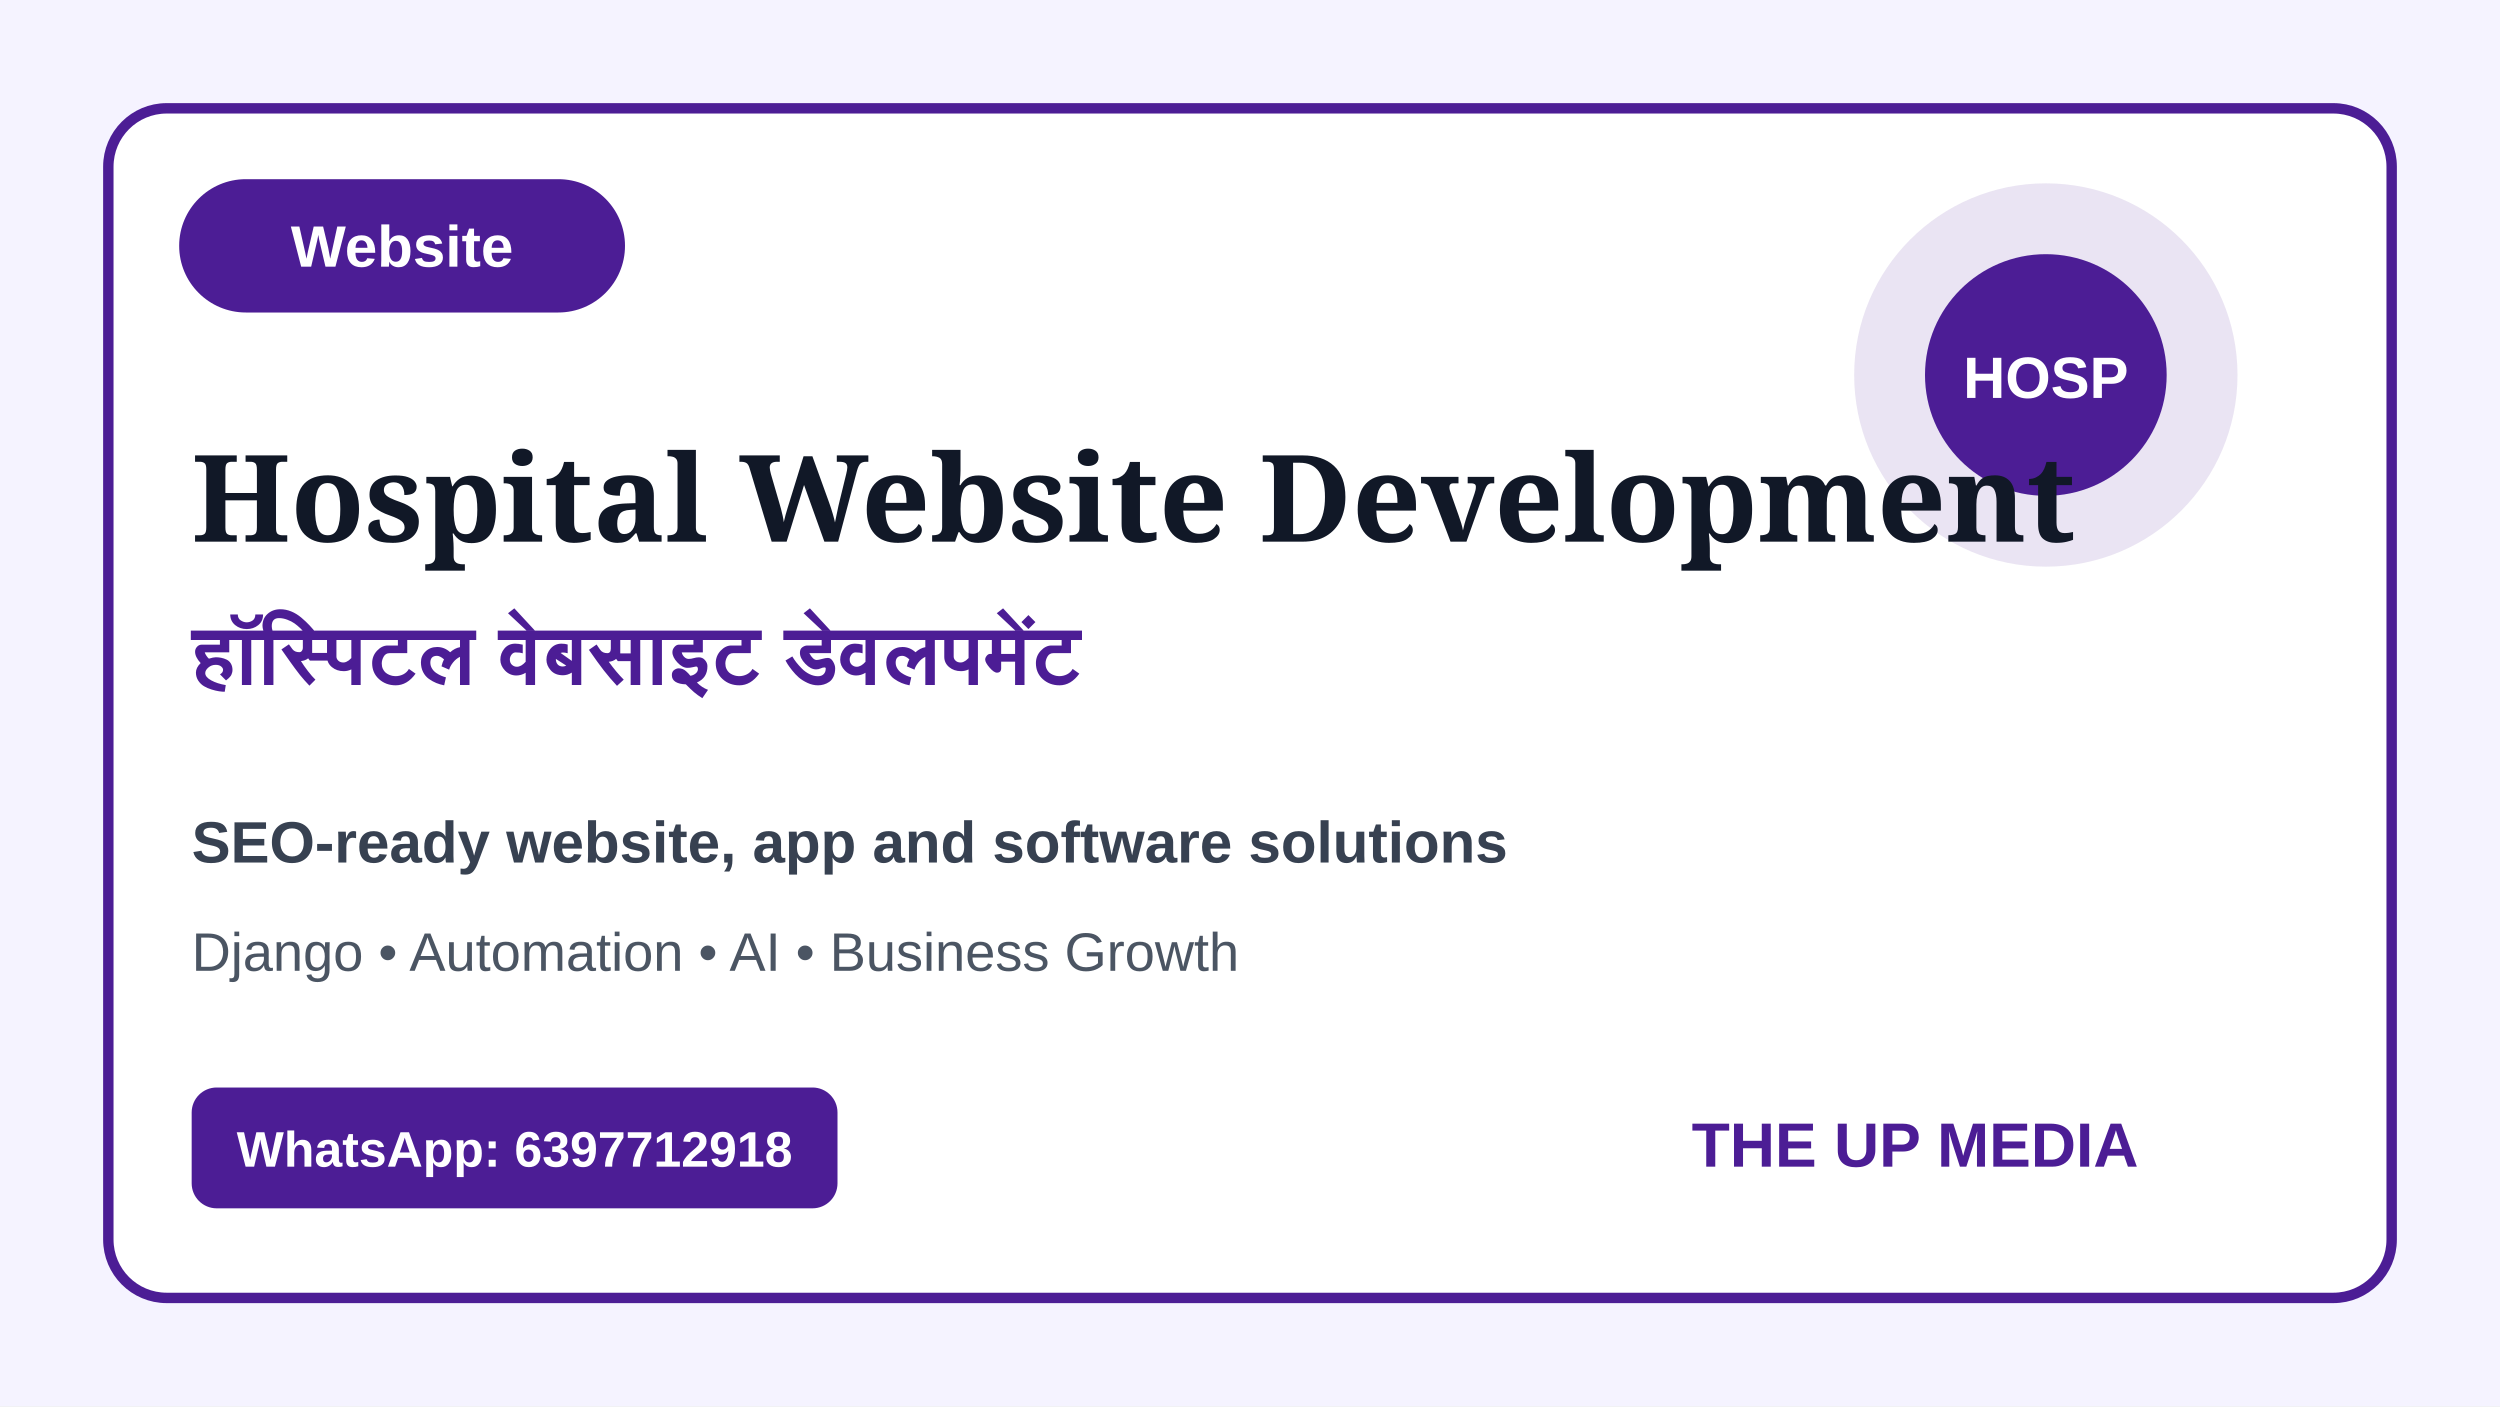
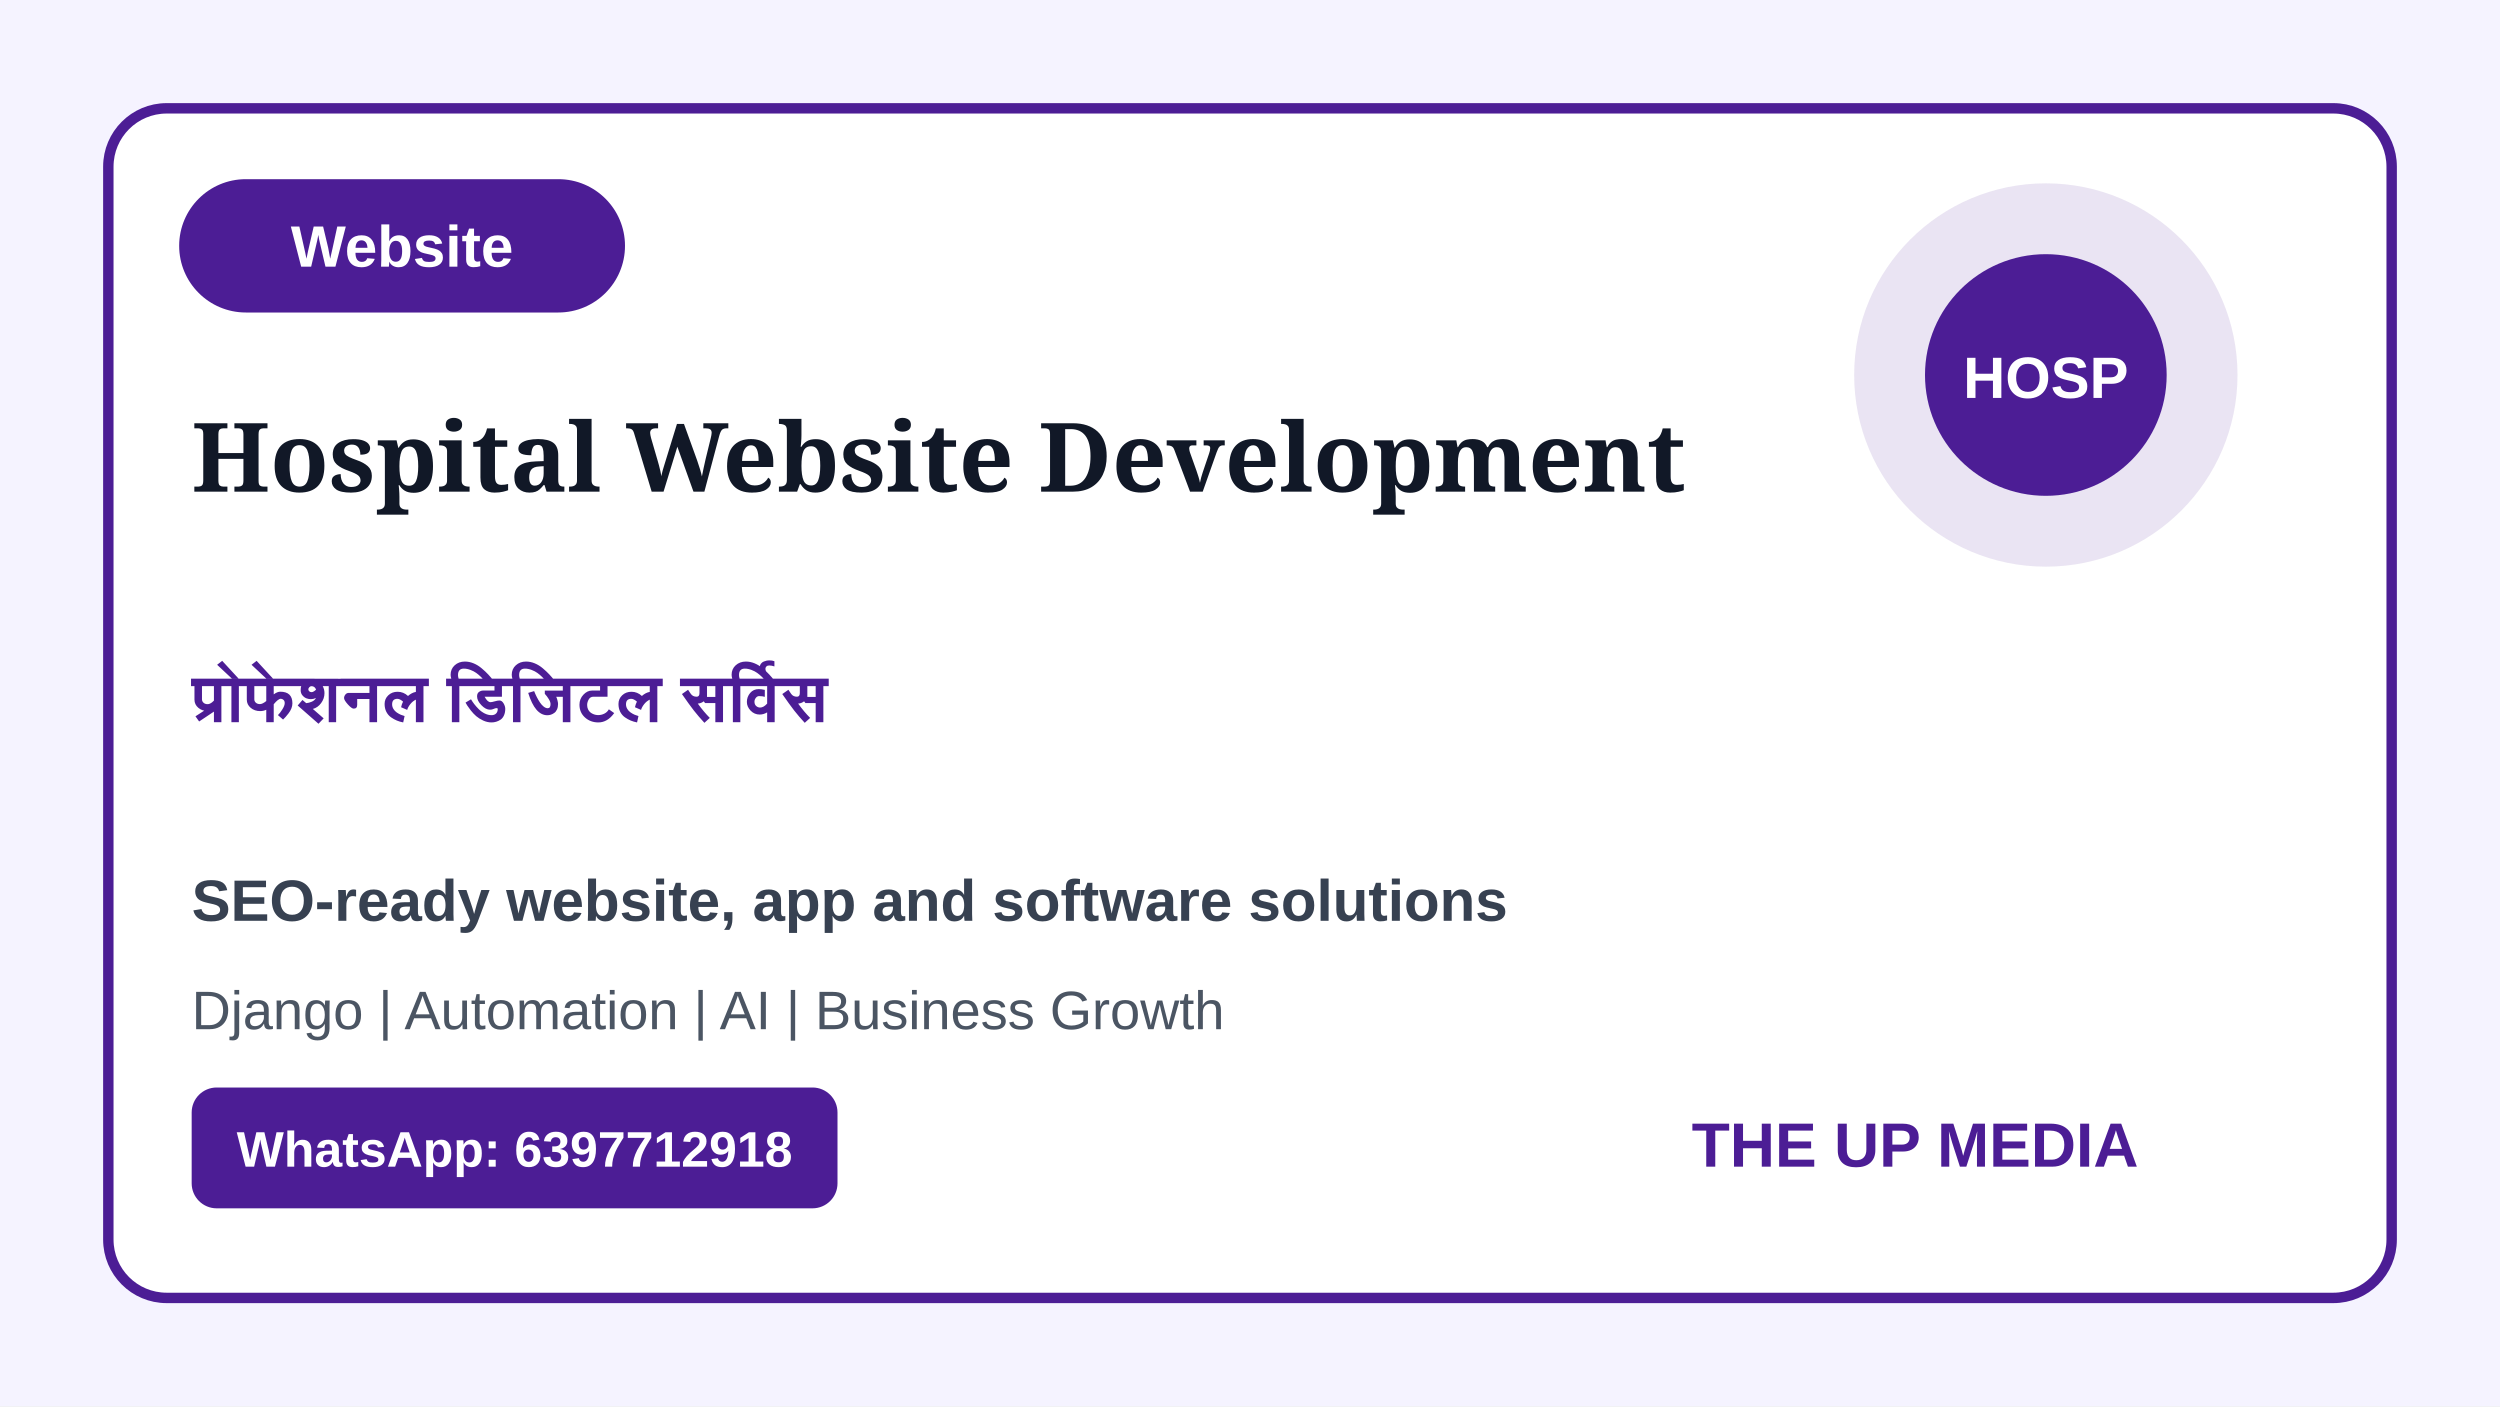
<svg xmlns="http://www.w3.org/2000/svg" width="1200" height="675" viewBox="0 0 1200 675" role="img" aria-label="Hospital Website Development">
  <rect width="1200" height="675" fill="#f5f3ff" />
  <rect x="52" y="52" width="1096" height="571" rx="28" fill="#ffffff" stroke="#4c1d95" stroke-width="5" />
  <rect x="86" y="86" width="214" height="64" rx="32" fill="#4c1d95" />
  <text x="193" y="128" text-anchor="middle" font-family="Arial, sans-serif" font-size="28" font-weight="800" fill="#ffffff">Website</text>
  <circle cx="982" cy="180" r="92" fill="#4c1d95" opacity="0.12" />
  <circle cx="982" cy="180" r="58" fill="#4c1d95" />
  <text x="982" y="191" text-anchor="middle" font-family="Arial, sans-serif" font-size="28" font-weight="900" fill="#ffffff">HOSP</text>
-   <text x="92" y="260" font-family="Georgia, serif" font-size="58" font-weight="900" fill="#111827">Hospital Website Development</text>
-   <text x="92" y="328" font-family="Arial, sans-serif" font-size="40" font-weight="800" fill="#4c1d95">हॉस्पिटल वेबसाइट डेवलपमेंट</text>
-   <text x="92" y="414" font-family="Arial, sans-serif" font-size="28" font-weight="700" fill="#374151">SEO-ready website, app and software solutions</text>
-   <text x="92" y="466" font-family="Arial, sans-serif" font-size="26" fill="#4b5563">Django • Automation • AI • Business Growth</text>
+   <text y="236" font-family="Georgia, serif" font-size="46" font-weight="900" fill="#111827">
+     <tspan x="92" dy="0">Hospital Website Development</tspan>
+   </text>
+   <text y="346" font-family="Arial, sans-serif" font-size="32" font-weight="800" fill="#4c1d95">
+     <tspan x="92" dy="0">प्रोफेशनल डिजिटल सर्विस</tspan>
+   </text>
+   <text x="92" y="442" font-family="Arial, sans-serif" font-size="28" font-weight="700" fill="#374151">SEO-ready website, app and software solutions</text>
+   <text x="92" y="494" font-family="Arial, sans-serif" font-size="26" fill="#4b5563">Django | Automation | AI | Business Growth</text>
  <rect x="92" y="522" width="310" height="58" rx="12" fill="#4c1d95" />
  <text x="247" y="560" text-anchor="middle" font-family="Arial, sans-serif" font-size="24" font-weight="800" fill="#ffffff">WhatsApp: 6397712918</text>
  <text x="812" y="560" font-family="Arial, sans-serif" font-size="30" font-weight="900" fill="#4c1d95">THE UP MEDIA</text>
</svg>
